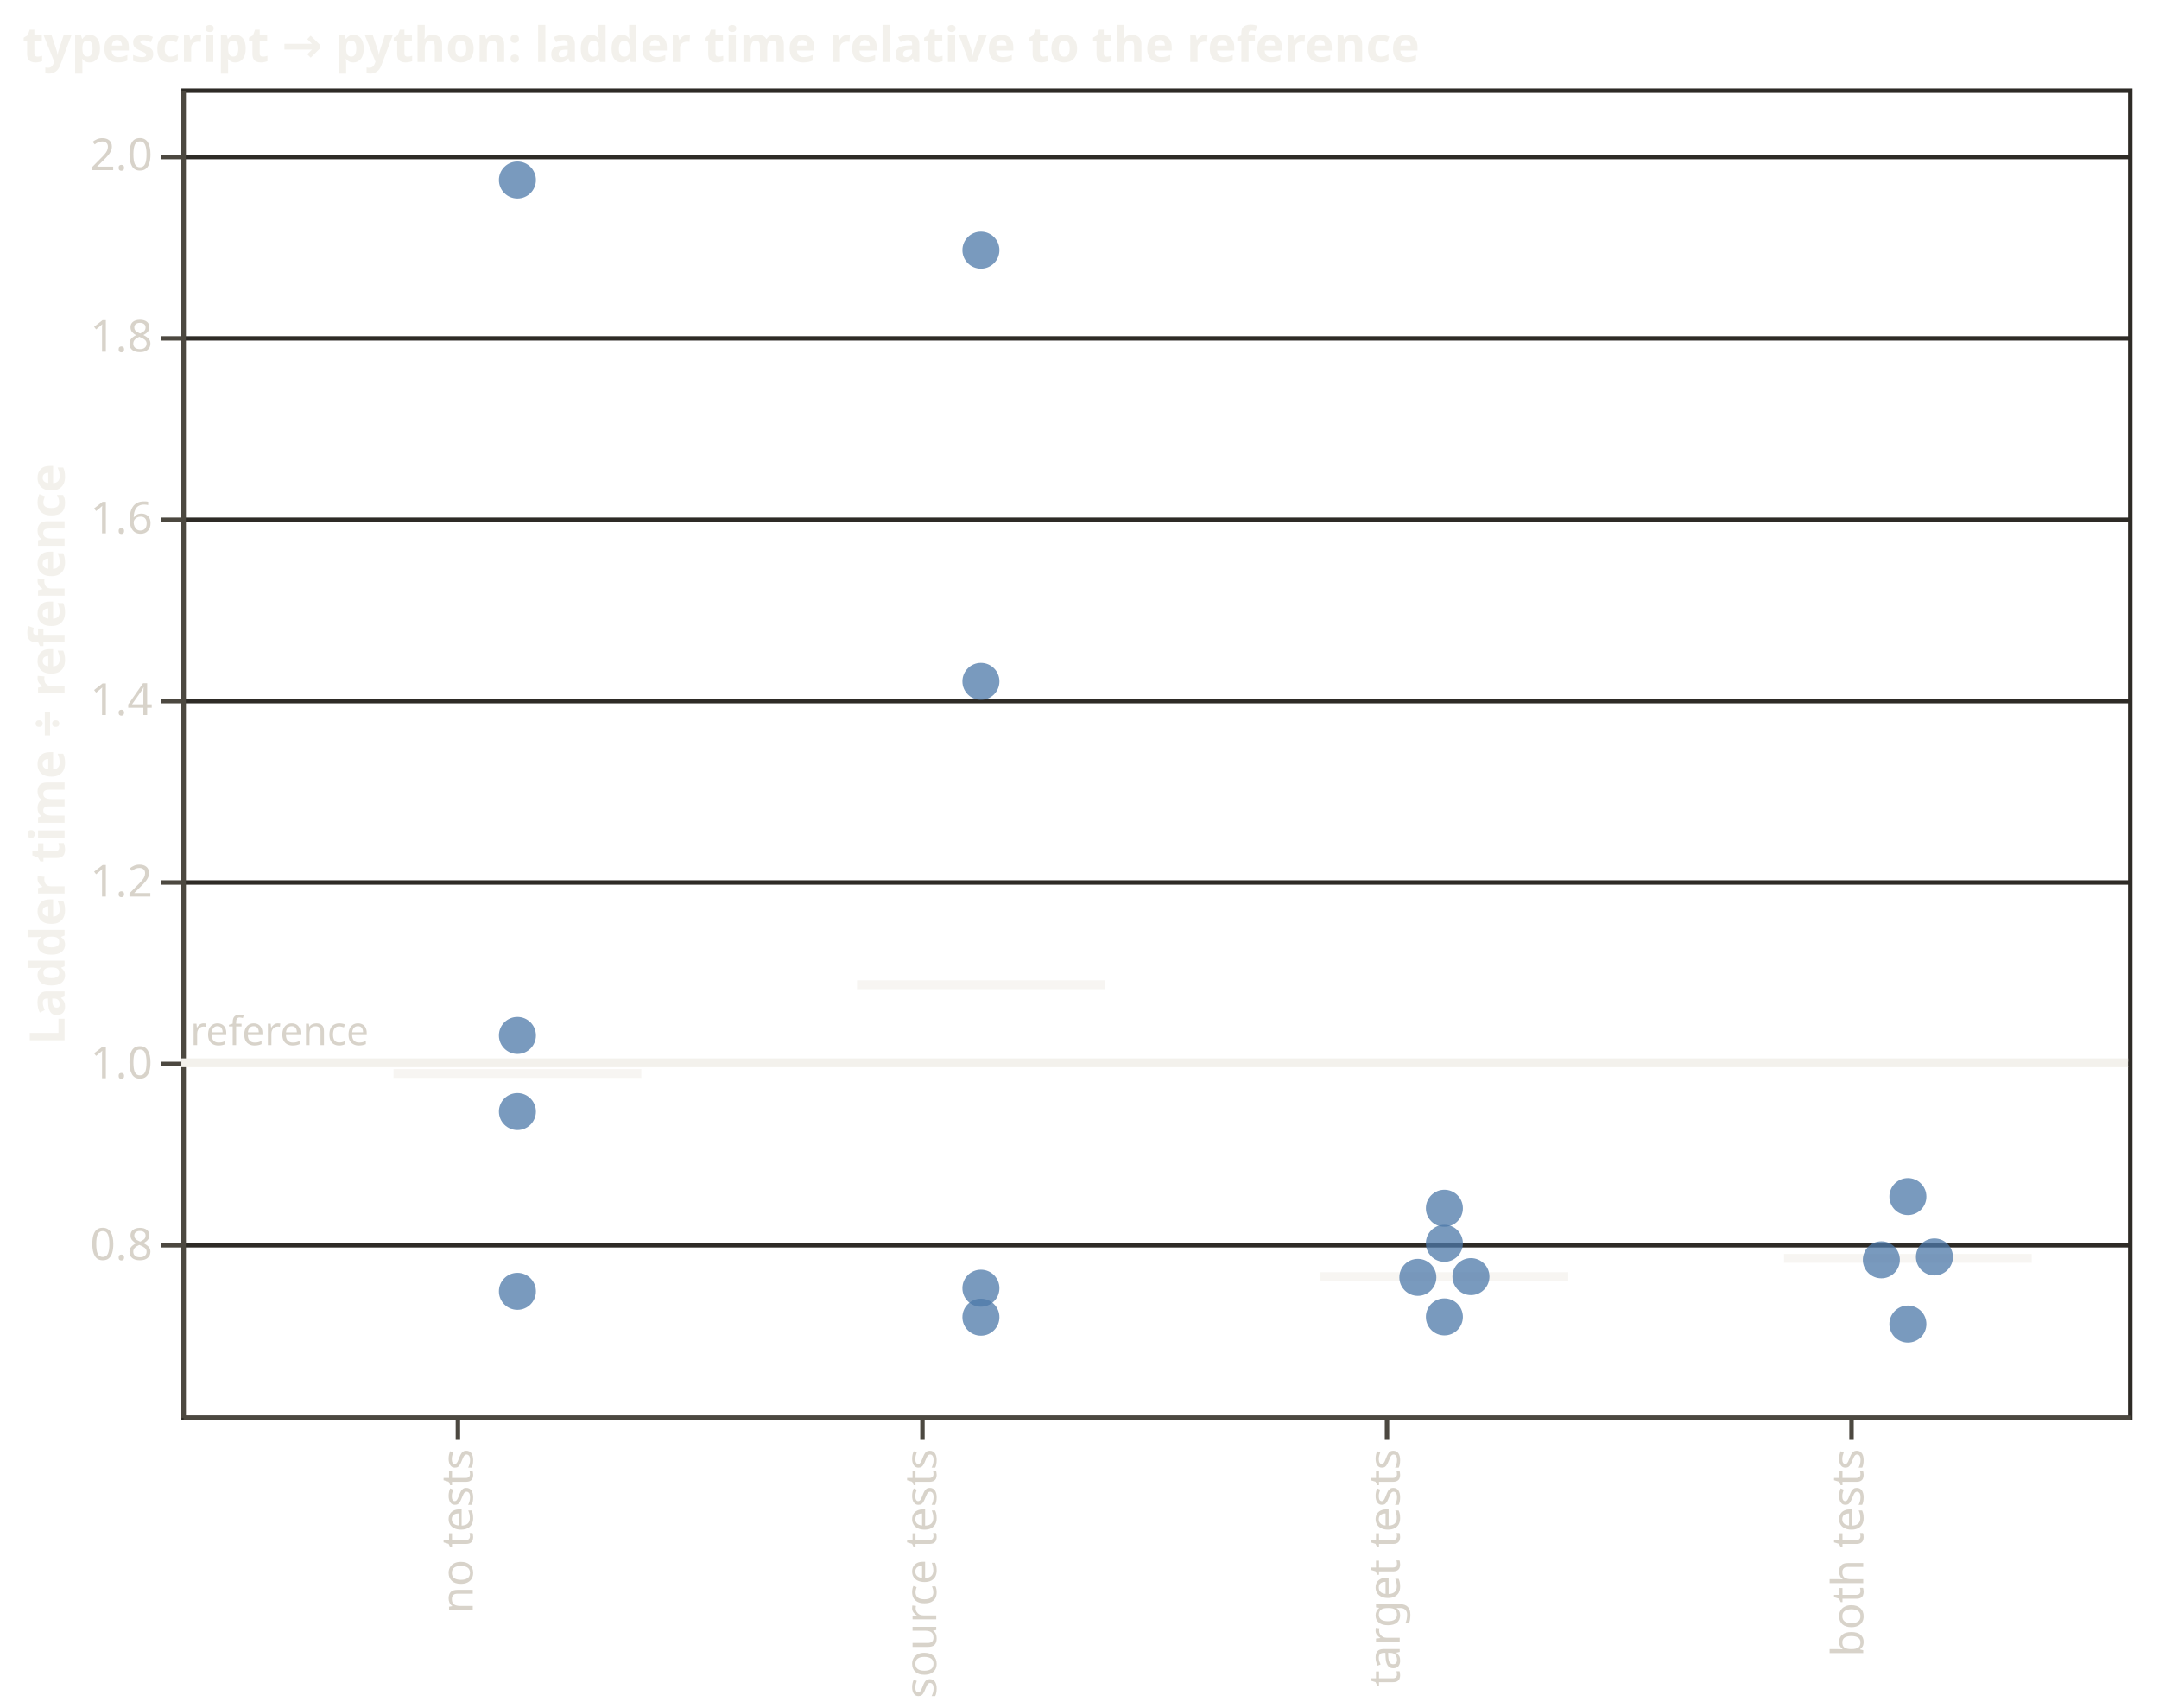
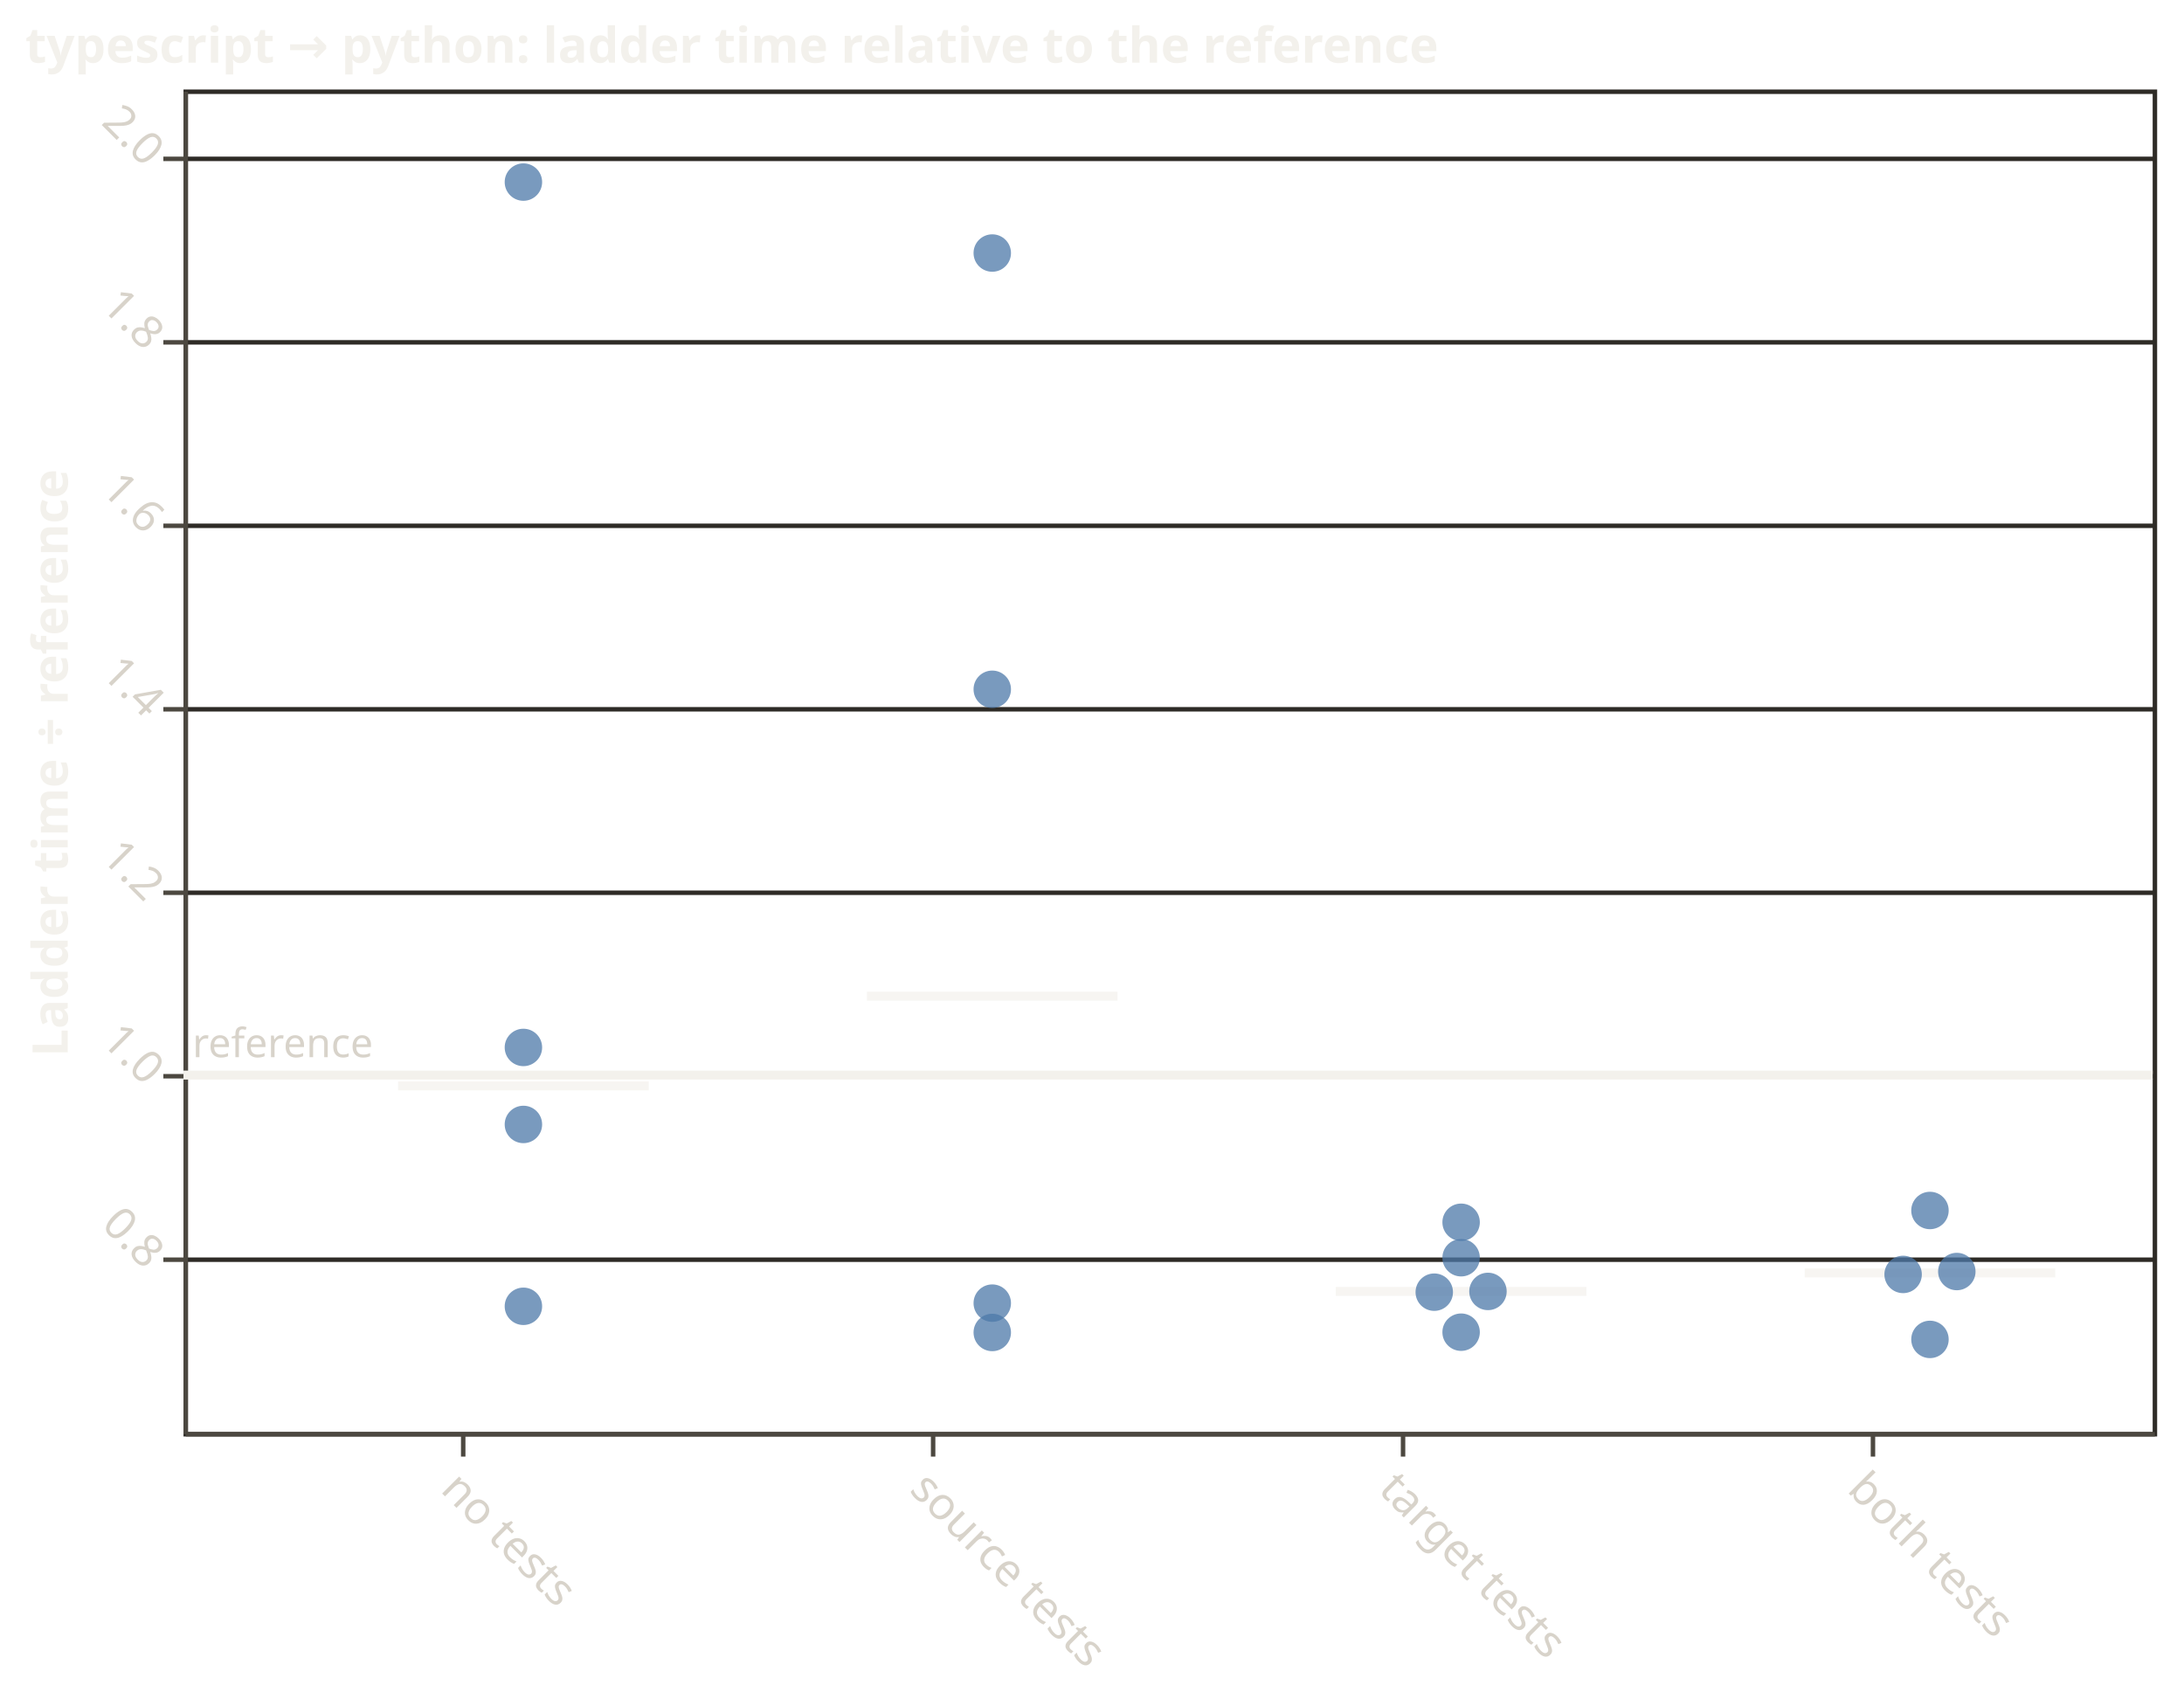
- <svg xmlns="http://www.w3.org/2000/svg" version="1.1" class="marks" width="488" height="386" viewBox="0 0 488 386">
+ <svg xmlns="http://www.w3.org/2000/svg" version="1.1" class="marks" width="488" height="378" viewBox="0 0 488 378">
  <g fill="none" stroke-miterlimit="10" transform="translate(41,20)">
    <g class="mark-group role-frame root" role="graphics-object" aria-roledescription="group mark container">
      <g transform="translate(0,0)">
        <path class="background" aria-hidden="true" d="M0.5,0.5h440v300h-440Z" stroke="#2e2b26" />
        <g>
          <g class="mark-group role-axis" aria-hidden="true">
            <g transform="translate(0.5,0.5)">
              <path class="background" aria-hidden="true" d="M0,0h0v0h0Z" pointer-events="none" />
              <g>
                <g class="mark-rule role-axis-grid" pointer-events="none">
                  <line transform="translate(0,261)" x2="440" y2="0" stroke="#2e2b26" stroke-width="1" opacity="1" />
                  <line transform="translate(0,220)" x2="440" y2="0" stroke="#2e2b26" stroke-width="1" opacity="1" />
                  <line transform="translate(0,179)" x2="440" y2="0" stroke="#2e2b26" stroke-width="1" opacity="1" />
                  <line transform="translate(0,138)" x2="440" y2="0" stroke="#2e2b26" stroke-width="1" opacity="1" />
                  <line transform="translate(0,97)" x2="440" y2="0" stroke="#2e2b26" stroke-width="1" opacity="1" />
                  <line transform="translate(0,56)" x2="440" y2="0" stroke="#2e2b26" stroke-width="1" opacity="1" />
                  <line transform="translate(0,15)" x2="440" y2="0" stroke="#2e2b26" stroke-width="1" opacity="1" />
                </g>
              </g>
              <path class="foreground" aria-hidden="true" d="" pointer-events="none" display="none" />
            </g>
          </g>
          <g class="mark-group role-axis" role="graphics-symbol" aria-roledescription="axis" aria-label="X-axis for a discrete scale with 4 values: no tests, source tests, target tests, both tests">
            <g transform="translate(0.5,300.5)">
              <path class="background" aria-hidden="true" d="M0,0h0v0h0Z" pointer-events="none" />
              <g>
                <g class="mark-rule role-axis-tick" pointer-events="none">
                  <line transform="translate(62,0)" x2="0" y2="5" stroke="#4c4840" stroke-width="1" opacity="1" />
                  <line transform="translate(167,0)" x2="0" y2="5" stroke="#4c4840" stroke-width="1" opacity="1" />
                  <line transform="translate(272,0)" x2="0" y2="5" stroke="#4c4840" stroke-width="1" opacity="1" />
                  <line transform="translate(377,0)" x2="0" y2="5" stroke="#4c4840" stroke-width="1" opacity="1" />
                </g>
                <g class="mark-text role-axis-label" pointer-events="none">
-                   <text text-anchor="end" transform="translate(62.35714,7) rotate(270) translate(0,3)" font-family="sans-serif" font-size="10px" fill="#d8d3ca" opacity="1">no tests</text>
-                   <text text-anchor="end" transform="translate(167.119,7) rotate(270) translate(0,3)" font-family="sans-serif" font-size="10px" fill="#d8d3ca" opacity="1">source tests</text>
-                   <text text-anchor="end" transform="translate(271.881,7) rotate(270) translate(0,3)" font-family="sans-serif" font-size="10px" fill="#d8d3ca" opacity="1">target tests</text>
-                   <text text-anchor="end" transform="translate(376.6429,7) rotate(270) translate(0,3)" font-family="sans-serif" font-size="10px" fill="#d8d3ca" opacity="1">both tests</text>
+                   <text text-anchor="start" transform="translate(62.35714,7) rotate(45) translate(0,8)" font-family="sans-serif" font-size="10px" fill="#d8d3ca" opacity="1">no tests</text>
+                   <text text-anchor="start" transform="translate(167.119,7) rotate(45) translate(0,8)" font-family="sans-serif" font-size="10px" fill="#d8d3ca" opacity="1">source tests</text>
+                   <text text-anchor="start" transform="translate(271.881,7) rotate(45) translate(0,8)" font-family="sans-serif" font-size="10px" fill="#d8d3ca" opacity="1">target tests</text>
+                   <text text-anchor="start" transform="translate(376.6429,7) rotate(45) translate(0,8)" font-family="sans-serif" font-size="10px" fill="#d8d3ca" opacity="1">both tests</text>
                </g>
                <g class="mark-rule role-axis-domain" pointer-events="none">
                  <line transform="translate(0,0)" x2="440" y2="0" stroke="#4c4840" stroke-width="1" opacity="1" />
                </g>
              </g>
              <path class="foreground" aria-hidden="true" d="" pointer-events="none" display="none" />
            </g>
          </g>
          <g class="mark-group role-axis" role="graphics-symbol" aria-roledescription="axis" aria-label="Y-axis titled 'Ladder time ÷ reference' for a linear scale with values from 0.6 to 2.1">
            <g transform="translate(0.5,0.5)">
              <path class="background" aria-hidden="true" d="M0,0h0v0h0Z" pointer-events="none" />
              <g>
                <g class="mark-rule role-axis-tick" pointer-events="none">
                  <line transform="translate(0,261)" x2="-5" y2="0" stroke="#4c4840" stroke-width="1" opacity="1" />
                  <line transform="translate(0,220)" x2="-5" y2="0" stroke="#4c4840" stroke-width="1" opacity="1" />
                  <line transform="translate(0,179)" x2="-5" y2="0" stroke="#4c4840" stroke-width="1" opacity="1" />
                  <line transform="translate(0,138)" x2="-5" y2="0" stroke="#4c4840" stroke-width="1" opacity="1" />
                  <line transform="translate(0,97)" x2="-5" y2="0" stroke="#4c4840" stroke-width="1" opacity="1" />
                  <line transform="translate(0,56)" x2="-5" y2="0" stroke="#4c4840" stroke-width="1" opacity="1" />
                  <line transform="translate(0,15)" x2="-5" y2="0" stroke="#4c4840" stroke-width="1" opacity="1" />
                </g>
                <g class="mark-text role-axis-label" pointer-events="none">
-                   <text text-anchor="end" transform="translate(-7,264.2983)" font-family="sans-serif" font-size="10px" fill="#d8d3ca" opacity="1">0.8</text>
-                   <text text-anchor="end" transform="translate(-7,223.2419)" font-family="sans-serif" font-size="10px" fill="#d8d3ca" opacity="1">1.0</text>
-                   <text text-anchor="end" transform="translate(-7,182.1856)" font-family="sans-serif" font-size="10px" fill="#d8d3ca" opacity="1">1.2</text>
-                   <text text-anchor="end" transform="translate(-7,141.1292)" font-family="sans-serif" font-size="10px" fill="#d8d3ca" opacity="1">1.4</text>
-                   <text text-anchor="end" transform="translate(-7,100.0729)" font-family="sans-serif" font-size="10px" fill="#d8d3ca" opacity="1">1.6</text>
-                   <text text-anchor="end" transform="translate(-7,59.01657)" font-family="sans-serif" font-size="10px" fill="#d8d3ca" opacity="1">1.8</text>
-                   <text text-anchor="end" transform="translate(-7,17.96024)" font-family="sans-serif" font-size="10px" fill="#d8d3ca" opacity="1">2.0</text>
+                   <text text-anchor="end" transform="translate(-7,261.2983) rotate(45) translate(0,3)" font-family="sans-serif" font-size="10px" fill="#d8d3ca" opacity="1">0.8</text>
+                   <text text-anchor="end" transform="translate(-7,220.2419) rotate(45) translate(0,3)" font-family="sans-serif" font-size="10px" fill="#d8d3ca" opacity="1">1.0</text>
+                   <text text-anchor="end" transform="translate(-7,179.1856) rotate(45) translate(0,3)" font-family="sans-serif" font-size="10px" fill="#d8d3ca" opacity="1">1.2</text>
+                   <text text-anchor="end" transform="translate(-7,138.1292) rotate(45) translate(0,3)" font-family="sans-serif" font-size="10px" fill="#d8d3ca" opacity="1">1.4</text>
+                   <text text-anchor="end" transform="translate(-7,97.07291) rotate(45) translate(0,3)" font-family="sans-serif" font-size="10px" fill="#d8d3ca" opacity="1">1.6</text>
+                   <text text-anchor="end" transform="translate(-7,56.01657) rotate(45) translate(0,3)" font-family="sans-serif" font-size="10px" fill="#d8d3ca" opacity="1">1.8</text>
+                   <text text-anchor="end" transform="translate(-7,14.96024) rotate(45) translate(0,3)" font-family="sans-serif" font-size="10px" fill="#d8d3ca" opacity="1">2.0</text>
                </g>
                <g class="mark-rule role-axis-domain" pointer-events="none">
                  <line transform="translate(0,300)" x2="0" y2="-300" stroke="#4c4840" stroke-width="1" opacity="1" />
                </g>
                <g class="mark-text role-axis-title" pointer-events="none">
-                   <text text-anchor="middle" transform="translate(-24.90137,150) rotate(-90) translate(0,-2)" font-family="sans-serif" font-size="11px" font-weight="bold" fill="#f3f1ec" opacity="1">Ladder time ÷ reference</text>
+                   <text text-anchor="middle" transform="translate(-24.36528,150) rotate(-90) translate(0,-2)" font-family="sans-serif" font-size="11px" font-weight="bold" fill="#f3f1ec" opacity="1">Ladder time ÷ reference</text>
                </g>
              </g>
              <path class="foreground" aria-hidden="true" d="" pointer-events="none" display="none" />
            </g>
          </g>
          <g class="mark-rect role-mark layer_0_marks" role="graphics-object" aria-roledescription="rect mark container">
            <path aria-label="condition: no tests; Ladder time ÷ reference: 0.988171703008; nudge: 0" role="graphics-symbol" aria-roledescription="tick" d="M47.952,221.67h56v2h-56Z" fill="#f3f1ec" opacity="0.7" />
            <path aria-label="condition: source tests; Ladder time ÷ reference: 1.08585265435; nudge: 0" role="graphics-symbol" aria-roledescription="tick" d="M152.714,201.618h56v2h-56Z" fill="#f3f1ec" opacity="0.7" />
            <path aria-label="condition: target tests; Ladder time ÷ reference: 0.764488670547; nudge: 0" role="graphics-symbol" aria-roledescription="tick" d="M257.476,267.588h56v2h-56Z" fill="#f3f1ec" opacity="0.7" />
            <path aria-label="condition: both tests; Ladder time ÷ reference: 0.784569588743; nudge: 0" role="graphics-symbol" aria-roledescription="tick" d="M362.238,263.466h56v2h-56Z" fill="#f3f1ec" opacity="0.7" />
          </g>
          <g class="mark-symbol role-mark layer_1_marks" role="graphics-object" aria-roledescription="symbol mark container">
            <path aria-label="condition: no tests; Ladder time ÷ reference: 1.03008119795; nudge: 0; run: 2da5a2c0; ladder time ÷ reference: 1.03; rungs completed: 16; total ms: 416.1" role="graphics-symbol" aria-roledescription="point" transform="translate(75.95238,214.0668)" d="M4.183,0A4.183,4.183,0,1,1,-4.183,0A4.183,4.183,0,1,1,4.183,0" fill="#4c78a8" stroke-width="2" opacity="0.75" />
            <path aria-label="condition: no tests; Ladder time ÷ reference: 0.946262208065; nudge: 0; run: f8ca89ff; ladder time ÷ reference: 0.95; rungs completed: 16; total ms: 409.9" role="graphics-symbol" aria-roledescription="point" transform="translate(75.95238,231.2733)" d="M4.183,0A4.183,4.183,0,1,1,-4.183,0A4.183,4.183,0,1,1,4.183,0" fill="#4c78a8" stroke-width="2" opacity="0.75" />
            <path aria-label="condition: no tests; Ladder time ÷ reference: 0.748292397005; nudge: 0; run: 2d7fbef6; ladder time ÷ reference: 0.75; rungs completed: 16; total ms: 370.1" role="graphics-symbol" aria-roledescription="point" transform="translate(75.95238,271.9129)" d="M4.183,0A4.183,4.183,0,1,1,-4.183,0A4.183,4.183,0,1,1,4.183,0" fill="#4c78a8" stroke-width="2" opacity="0.75" />
            <path aria-label="condition: no tests; Ladder time ÷ reference: 1.97208996963; nudge: 0; run: 670261ce; ladder time ÷ reference: 1.97; rungs completed: 18; total ms: 20,950.7" role="graphics-symbol" aria-roledescription="point" transform="translate(75.95238,20.68966)" d="M4.183,0A4.183,4.183,0,1,1,-4.183,0A4.183,4.183,0,1,1,4.183,0" fill="#4c78a8" stroke-width="2" opacity="0.75" />
            <path aria-label="condition: source tests; Ladder time ÷ reference: 0.719814411021; nudge: 0; run: 054a84ca; ladder time ÷ reference: 0.72; rungs completed: 16; total ms: 359.5" role="graphics-symbol" aria-roledescription="point" transform="translate(180.7143,277.7589)" d="M4.183,0A4.183,4.183,0,1,1,-4.183,0A4.183,4.183,0,1,1,4.183,0" fill="#4c78a8" stroke-width="2" opacity="0.75" />
            <path aria-label="condition: source tests; Ladder time ÷ reference: 0.75174202043; nudge: 0; run: 3f62598c; ladder time ÷ reference: 0.75; rungs completed: 16; total ms: 366.2" role="graphics-symbol" aria-roledescription="point" transform="translate(180.7143,271.2047)" d="M4.183,0A4.183,4.183,0,1,1,-4.183,0A4.183,4.183,0,1,1,4.183,0" fill="#4c78a8" stroke-width="2" opacity="0.75" />
            <path aria-label="condition: source tests; Ladder time ÷ reference: 1.41996328827; nudge: 0; run: 461ef9c5; ladder time ÷ reference: 1.42; rungs completed: 16; total ms: 496.0" role="graphics-symbol" aria-roledescription="point" transform="translate(180.7143,134.0312)" d="M4.183,0A4.183,4.183,0,1,1,-4.183,0A4.183,4.183,0,1,1,4.183,0" fill="#4c78a8" stroke-width="2" opacity="0.75" />
            <path aria-label="condition: source tests; Ladder time ÷ reference: 1.89485500841; nudge: 0; run: 7c1544c0; ladder time ÷ reference: 1.89; rungs completed: 16; total ms: 575.0" role="graphics-symbol" aria-roledescription="point" transform="translate(180.7143,36.54458)" d="M4.183,0A4.183,4.183,0,1,1,-4.183,0A4.183,4.183,0,1,1,4.183,0" fill="#4c78a8" stroke-width="2" opacity="0.75" />
            <path aria-label="condition: target tests; Ladder time ÷ reference: 0.764488670547; nudge: 0.5; run: fbe56704; ladder time ÷ reference: 0.76; rungs completed: 16; total ms: 372.7" role="graphics-symbol" aria-roledescription="point" transform="translate(291.4762,268.5881)" d="M4.183,0A4.183,4.183,0,1,1,-4.183,0A4.183,4.183,0,1,1,4.183,0" fill="#4c78a8" stroke-width="2" opacity="0.75" />
            <path aria-label="condition: target tests; Ladder time ÷ reference: 0.720117142561; nudge: 0; run: f01d5496; ladder time ÷ reference: 0.72; rungs completed: 16; total ms: 364.3" role="graphics-symbol" aria-roledescription="point" transform="translate(285.4762,277.6967)" d="M4.183,0A4.183,4.183,0,1,1,-4.183,0A4.183,4.183,0,1,1,4.183,0" fill="#4c78a8" stroke-width="2" opacity="0.75" />
            <path aria-label="condition: target tests; Ladder time ÷ reference: 0.839766829499; nudge: 0; run: 8305aa82; ladder time ÷ reference: 0.84; rungs completed: 16; total ms: 388.2" role="graphics-symbol" aria-roledescription="point" transform="translate(285.4762,253.1349)" d="M4.183,0A4.183,4.183,0,1,1,-4.183,0A4.183,4.183,0,1,1,4.183,0" fill="#4c78a8" stroke-width="2" opacity="0.75" />
            <path aria-label="condition: target tests; Ladder time ÷ reference: 0.76367691938; nudge: −0.5; run: 609edff1; ladder time ÷ reference: 0.76; rungs completed: 16; total ms: 369.7" role="graphics-symbol" aria-roledescription="point" transform="translate(279.4762,268.7547)" d="M4.183,0A4.183,4.183,0,1,1,-4.183,0A4.183,4.183,0,1,1,4.183,0" fill="#4c78a8" stroke-width="2" opacity="0.75" />
            <path aria-label="condition: target tests; Ladder time ÷ reference: 0.801173279899; nudge: 0; run: 14873f98; ladder time ÷ reference: 0.80; rungs completed: 16; total ms: 379.6" role="graphics-symbol" aria-roledescription="point" transform="translate(285.4762,261.0574)" d="M4.183,0A4.183,4.183,0,1,1,-4.183,0A4.183,4.183,0,1,1,4.183,0" fill="#4c78a8" stroke-width="2" opacity="0.75" />
            <path aria-label="condition: both tests; Ladder time ÷ reference: 0.786149484692; nudge: 0.5; run: 9f286468; ladder time ÷ reference: 0.79; rungs completed: 16; total ms: 372.3" role="graphics-symbol" aria-roledescription="point" transform="translate(396.2381,264.1415)" d="M4.183,0A4.183,4.183,0,1,1,-4.183,0A4.183,4.183,0,1,1,4.183,0" fill="#4c78a8" stroke-width="2" opacity="0.75" />
            <path aria-label="condition: both tests; Ladder time ÷ reference: 0.852598830391; nudge: 0; run: 2a16d72b; ladder time ÷ reference: 0.85; rungs completed: 16; total ms: 391.4" role="graphics-symbol" aria-roledescription="point" transform="translate(390.2381,250.5007)" d="M4.183,0A4.183,4.183,0,1,1,-4.183,0A4.183,4.183,0,1,1,4.183,0" fill="#4c78a8" stroke-width="2" opacity="0.75" />
            <path aria-label="condition: both tests; Ladder time ÷ reference: 0.782989692793; nudge: −0.5; run: 9de9fd66; ladder time ÷ reference: 0.78; rungs completed: 16; total ms: 379.5" role="graphics-symbol" aria-roledescription="point" transform="translate(384.2381,264.7902)" d="M4.183,0A4.183,4.183,0,1,1,-4.183,0A4.183,4.183,0,1,1,4.183,0" fill="#4c78a8" stroke-width="2" opacity="0.75" />
            <path aria-label="condition: both tests; Ladder time ÷ reference: 0.712256737339; nudge: 0; run: 089a4294; ladder time ÷ reference: 0.71; rungs completed: 16; total ms: 365.2" role="graphics-symbol" aria-roledescription="point" transform="translate(390.2381,279.3103)" d="M4.183,0A4.183,4.183,0,1,1,-4.183,0A4.183,4.183,0,1,1,4.183,0" fill="#4c78a8" stroke-width="2" opacity="0.75" />
          </g>
          <g class="mark-rule role-mark layer_2_marks" role="graphics-object" aria-roledescription="rule mark container">
            <line aria-label="Ladder time ÷ reference: 1" role="graphics-symbol" aria-roledescription="rule mark" transform="translate(440,220.2419)" x2="-440" y2="0" stroke="#f3f1ec" stroke-width="2" />
          </g>
          <g class="mark-text role-mark layer_3_marks" role="graphics-object" aria-roledescription="text mark container">
            <text aria-label="Ladder time ÷ reference: 1; label: reference" role="graphics-symbol" aria-roledescription="text mark" text-anchor="start" transform="translate(2,216.2419)" font-family="sans-serif" font-size="9px" fill="#d8d3ca">reference</text>
          </g>
          <g class="mark-group role-title">
-             <g transform="translate(-35.90137,-15)">
+             <g transform="translate(-35.36528,-15)">
              <path class="background" aria-hidden="true" d="M0,0h0v0h0Z" pointer-events="none" />
              <g>
                <g class="mark-text role-title-text" role="graphics-symbol" aria-roledescription="title" aria-label="Title text 'typescript → python: ladder time relative to the reference'" pointer-events="none">
                  <text text-anchor="start" transform="translate(0,9)" font-family="sans-serif" font-size="11px" font-weight="bold" fill="#f3f1ec" opacity="1">typescript → python: ladder time relative to the reference</text>
                </g>
              </g>
              <path class="foreground" aria-hidden="true" d="" pointer-events="none" display="none" />
            </g>
          </g>
        </g>
        <path class="foreground" aria-hidden="true" d="" display="none" />
      </g>
    </g>
  </g>
</svg>
